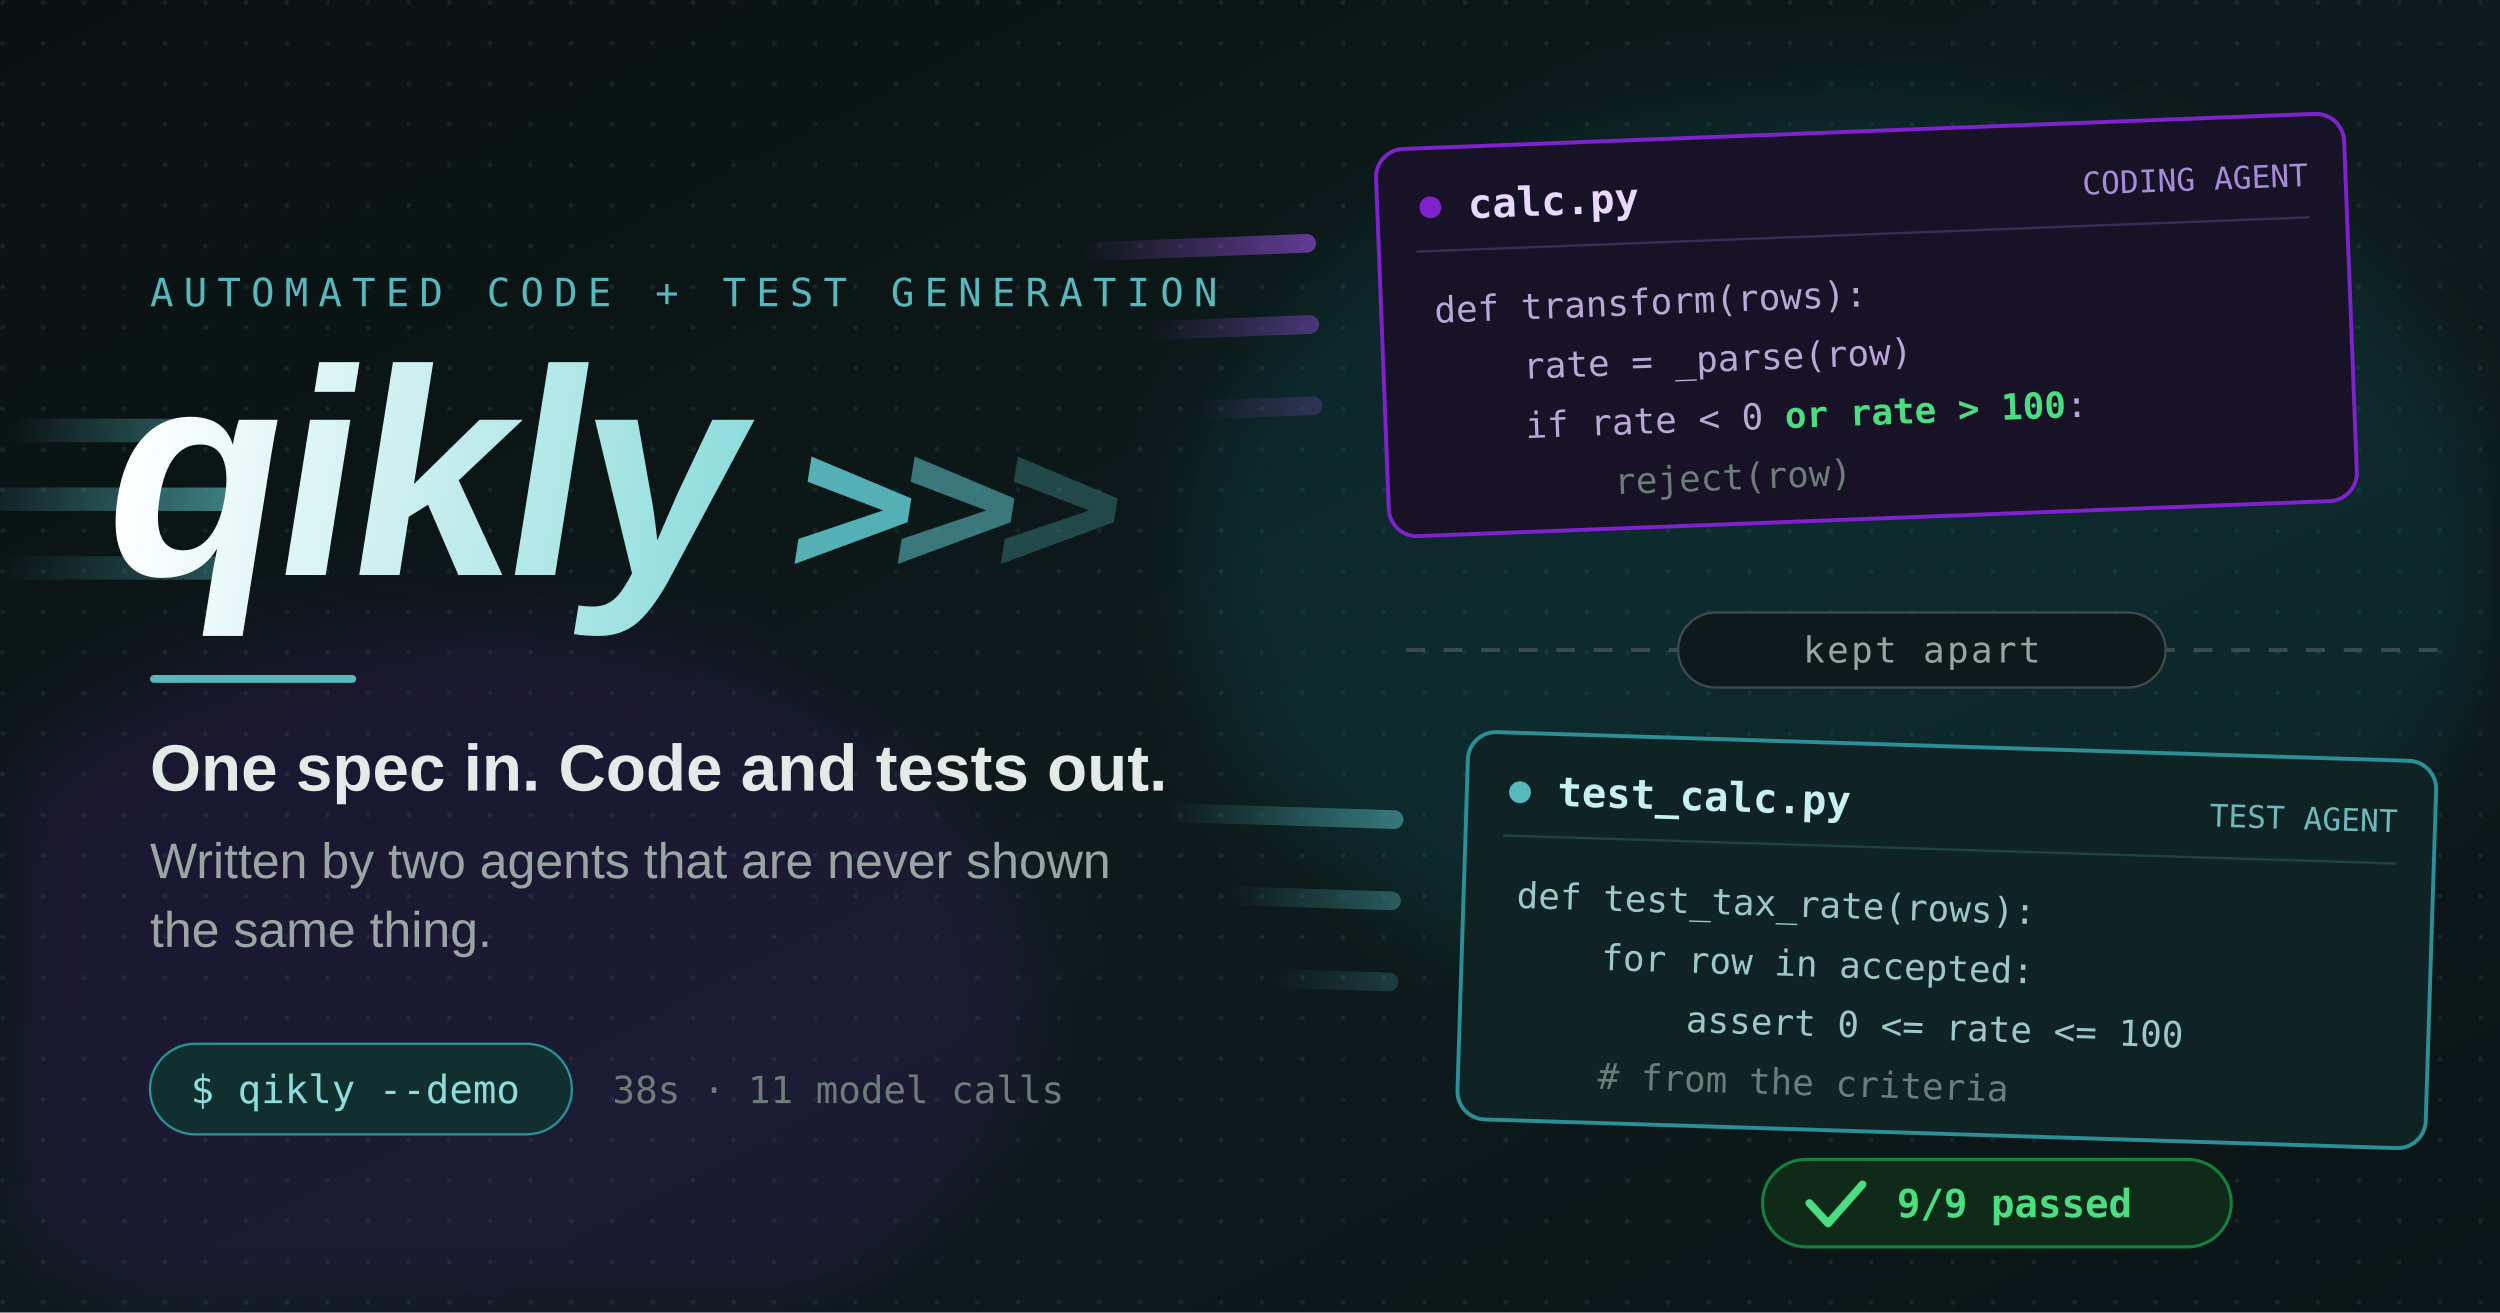
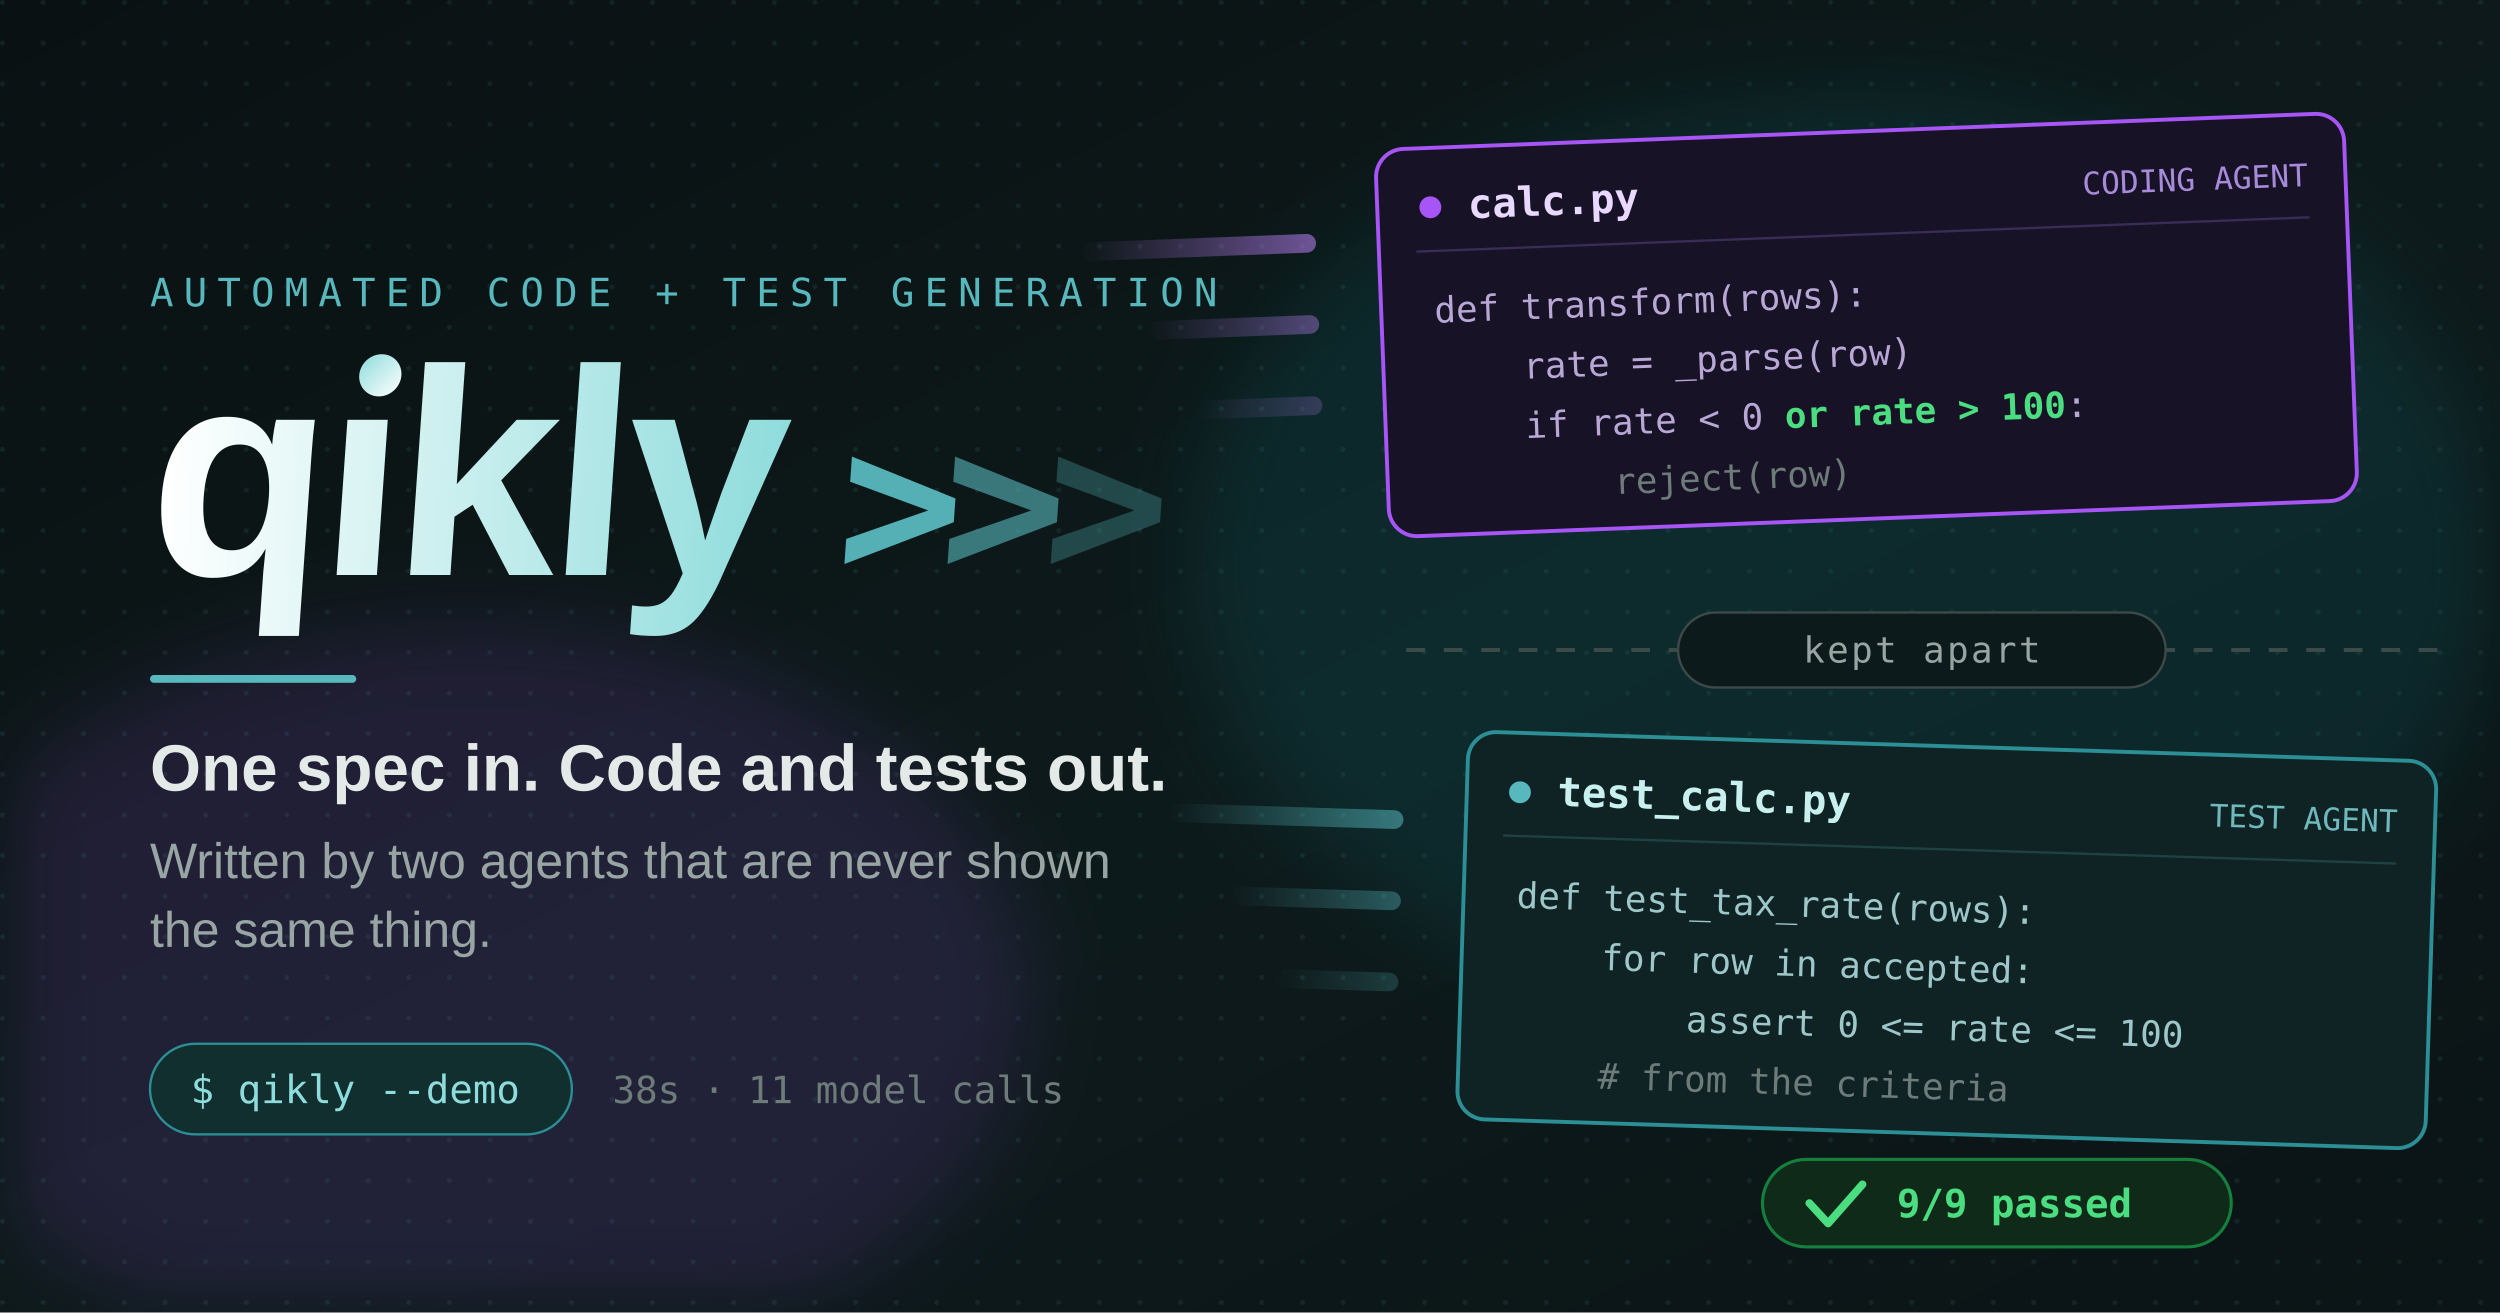
<svg xmlns="http://www.w3.org/2000/svg" width="1600" height="840" viewBox="0 0 1600 840" role="img" aria-label="Qikly: automated code and test generation, kept apart">
  <defs>
    <linearGradient id="bg" x1="0" y1="0" x2="1" y2="1">
      <stop offset="0" stop-color="#0a1112" />
      <stop offset="0.55" stop-color="#0d1a1b" />
      <stop offset="1" stop-color="#0b1416" />
    </linearGradient>
    <linearGradient id="word" x1="0" y1="0" x2="1" y2="0">
      <stop offset="0" stop-color="#ffffff" />
      <stop offset="1" stop-color="#8fdcdc" />
    </linearGradient>
+     <linearGradient id="tittle" x1="0" y1="0" x2="1" y2="1">
+       <stop offset="0" stop-color="#8fdcdc" />
+       <stop offset="1" stop-color="#ffffff" />
+     </linearGradient>
    <linearGradient id="streak" x1="0" y1="0" x2="1" y2="0">
      <stop offset="0" stop-color="#57b8bd" stop-opacity="0" />
      <stop offset="1" stop-color="#57b8bd" stop-opacity="0.85" />
    </linearGradient>
    <linearGradient id="trailP" x1="0" y1="0" x2="1" y2="0">
-       <stop offset="0" stop-color="#a855f7" stop-opacity="0" />
-       <stop offset="1" stop-color="#a855f7" stop-opacity="0.55" />
+       <stop offset="0" stop-color="#c084fc" stop-opacity="0" />
+       <stop offset="1" stop-color="#c084fc" stop-opacity="0.55" />
    </linearGradient>
    <linearGradient id="trailT" x1="0" y1="0" x2="1" y2="0">
      <stop offset="0" stop-color="#57b8bd" stop-opacity="0" />
      <stop offset="1" stop-color="#57b8bd" stop-opacity="0.55" />
    </linearGradient>
    <pattern id="dots" width="26" height="26" patternUnits="userSpaceOnUse">
      <circle cx="1.6" cy="1.6" r="1.6" fill="#57b8bd" opacity="0.10" />
    </pattern>
    <filter id="soft" x="-40%" y="-40%" width="180%" height="180%">
      <feGaussianBlur stdDeviation="26" />
    </filter>
  </defs>
  <rect width="1600" height="840" fill="url(#bg)" />
  <rect width="1600" height="840" fill="url(#dots)" />
  <ellipse cx="1180" cy="360" rx="420" ry="300" fill="#0e6a70" opacity="0.20" filter="url(#soft)" />
-   <ellipse cx="300" cy="640" rx="360" ry="240" fill="#7e22ce" opacity="0.13" filter="url(#soft)" />
+   <ellipse cx="300" cy="640" rx="360" ry="240" fill="#a855f7" opacity="0.13" filter="url(#soft)" />
  <text x="96" y="196" font-family="Consolas, 'DejaVu Sans Mono', monospace" font-size="25" letter-spacing="6.5" fill="#57b8bd">AUTOMATED CODE + TEST GENERATION</text>
-   <g transform="skewX(-9)">
-     <rect x="52" y="268" width="120" height="15" rx="7.5" fill="url(#streak)" opacity="0.55" />
-     <rect x="26" y="312" width="180" height="15" rx="7.5" fill="url(#streak)" opacity="0.8" />
-     <rect x="60" y="356" width="140" height="15" rx="7.5" fill="url(#streak)" opacity="0.45" />
-     <text x="118" y="368" font-family="'Segoe UI', Arial, Helvetica, sans-serif" font-size="188" font-weight="800" letter-spacing="-5" fill="url(#word)">qikly</text>
+   <g transform="skewX(-4)">
+     <text x="118" y="368" font-family="'Segoe UI', Arial, Helvetica, sans-serif" font-size="188" font-weight="800" letter-spacing="-5" fill="url(#word)">qıkly</text>
+     <circle cx="260.2" cy="240.2" r="13.5" fill="url(#tittle)" />
    <text x="560" y="368" font-family="Consolas, 'DejaVu Sans Mono', monospace" font-size="132" font-weight="700" fill="#57b8bd" opacity="0.95">&gt;</text>
    <text x="626" y="368" font-family="Consolas, 'DejaVu Sans Mono', monospace" font-size="132" font-weight="700" fill="#57b8bd" opacity="0.6">&gt;</text>
    <text x="692" y="368" font-family="Consolas, 'DejaVu Sans Mono', monospace" font-size="132" font-weight="700" fill="#57b8bd" opacity="0.3">&gt;</text>
  </g>
  <rect x="96" y="432" width="132" height="5" rx="2.5" fill="#57b8bd" />
  <text x="96" y="506" font-family="'Segoe UI', Arial, Helvetica, sans-serif" font-size="42" font-weight="700" fill="#e3eae8">One spec in. Code and tests out.</text>
  <text x="96" y="562" font-family="'Segoe UI', Arial, Helvetica, sans-serif" font-size="32" fill="#98a5a3">Written by two agents that are never shown</text>
  <text x="96" y="606" font-family="'Segoe UI', Arial, Helvetica, sans-serif" font-size="32" fill="#98a5a3">the same thing.</text>
  <g transform="translate(96, 668)">
    <rect x="0" y="0" width="270" height="58" rx="29" fill="#112f2e" stroke="#2b8f95" stroke-width="1.5" />
    <text x="26" y="38" font-family="Consolas, 'DejaVu Sans Mono', monospace" font-size="25" fill="#8fdcdc">$ qikly --demo</text>
  </g>
  <text x="392" y="706" font-family="Consolas, 'DejaVu Sans Mono', monospace" font-size="24" fill="#6d7b79">38s · 11 model calls</text>
  <g transform="translate(880, 96) rotate(-2.2)">
    <rect x="-190" y="52" width="150" height="12" rx="6" fill="url(#trailP)" />
    <rect x="-150" y="104" width="110" height="12" rx="6" fill="url(#trailP)" opacity="0.7" />
    <rect x="-120" y="156" width="80" height="12" rx="6" fill="url(#trailP)" opacity="0.4" />
-     <rect x="0" y="0" width="620" height="248" rx="18" fill="#171226" stroke="#7e22ce" stroke-width="2.5" />
-     <circle cx="34" cy="38" r="7" fill="#7e22ce" />
+     <rect x="0" y="0" width="620" height="248" rx="18" fill="#171226" stroke="#a855f7" stroke-width="2.5" />
+     <circle cx="34" cy="38" r="7" fill="#a855f7" />
    <text x="58" y="46" font-family="Consolas, 'DejaVu Sans Mono', monospace" font-size="26" font-weight="700" fill="#e9d8ff">calc.py</text>
    <text x="596" y="46" text-anchor="end" font-family="Consolas, 'DejaVu Sans Mono', monospace" font-size="20" fill="#a78bda">CODING AGENT</text>
    <line x1="24" y1="66" x2="596" y2="66" stroke="#3b2b57" stroke-width="1.5" />
    <text x="34" y="112" xml:space="preserve" font-family="Consolas, 'DejaVu Sans Mono', monospace" font-size="23" fill="#b9a7d6">def transform(rows):</text>
    <text x="34" y="150" xml:space="preserve" font-family="Consolas, 'DejaVu Sans Mono', monospace" font-size="23" fill="#b9a7d6">    rate = _parse(row)</text>
    <text x="34" y="188" xml:space="preserve" font-family="Consolas, 'DejaVu Sans Mono', monospace" font-size="23" fill="#b9a7d6">    if rate &lt; 0 <tspan fill="#4ade80" font-weight="700">or rate &gt; 100</tspan>:</text>
    <text x="34" y="226" xml:space="preserve" font-family="Consolas, 'DejaVu Sans Mono', monospace" font-size="23" fill="#6d7b79">        reject(row)</text>
  </g>
  <g>
    <line x1="900" y1="416" x2="1560" y2="416" stroke="#3d4a4a" stroke-width="2.5" stroke-dasharray="12 12" />
    <rect x="1074" y="392" width="312" height="48" rx="24" fill="#0d1a1b" stroke="#3d4a4a" stroke-width="1.5" />
    <text x="1230" y="424" text-anchor="middle" font-family="Consolas, 'DejaVu Sans Mono', monospace" font-size="23" letter-spacing="1.5" fill="#98a5a3">kept apart</text>
  </g>
  <g transform="translate(940, 468) rotate(1.8)">
    <rect x="-190" y="52" width="150" height="12" rx="6" fill="url(#trailT)" />
    <rect x="-150" y="104" width="110" height="12" rx="6" fill="url(#trailT)" opacity="0.7" />
    <rect x="-120" y="156" width="80" height="12" rx="6" fill="url(#trailT)" opacity="0.4" />
    <rect x="0" y="0" width="620" height="248" rx="18" fill="#0f2224" stroke="#2b8f95" stroke-width="2.5" />
    <circle cx="34" cy="38" r="7" fill="#57b8bd" />
    <text x="58" y="46" font-family="Consolas, 'DejaVu Sans Mono', monospace" font-size="26" font-weight="700" fill="#c7f0ef">test_calc.py</text>
    <text x="596" y="46" text-anchor="end" font-family="Consolas, 'DejaVu Sans Mono', monospace" font-size="20" fill="#6fb9bd">TEST AGENT</text>
    <line x1="24" y1="66" x2="596" y2="66" stroke="#1e4144" stroke-width="1.5" />
    <text x="34" y="112" xml:space="preserve" font-family="Consolas, 'DejaVu Sans Mono', monospace" font-size="23" fill="#9dc7c8">def test_tax_rate(rows):</text>
    <text x="34" y="150" xml:space="preserve" font-family="Consolas, 'DejaVu Sans Mono', monospace" font-size="23" fill="#9dc7c8">    for row in accepted:</text>
    <text x="34" y="188" xml:space="preserve" font-family="Consolas, 'DejaVu Sans Mono', monospace" font-size="23" fill="#9dc7c8">        assert 0 &lt;= rate &lt;= 100</text>
    <text x="34" y="226" xml:space="preserve" font-family="Consolas, 'DejaVu Sans Mono', monospace" font-size="23" fill="#6d7b79">    # from the criteria</text>
  </g>
  <g transform="translate(1128, 742)">
    <rect x="0" y="0" width="300" height="56" rx="28" fill="#0f2a18" stroke="#15803d" stroke-width="2" />
    <path d="M30 28 l12 13 l22 -25" fill="none" stroke="#4ade80" stroke-width="5" stroke-linecap="round" stroke-linejoin="round" />
    <text x="86" y="37" font-family="Consolas, 'DejaVu Sans Mono', monospace" font-size="25" font-weight="700" fill="#4ade80">9/9 passed</text>
  </g>
</svg>
